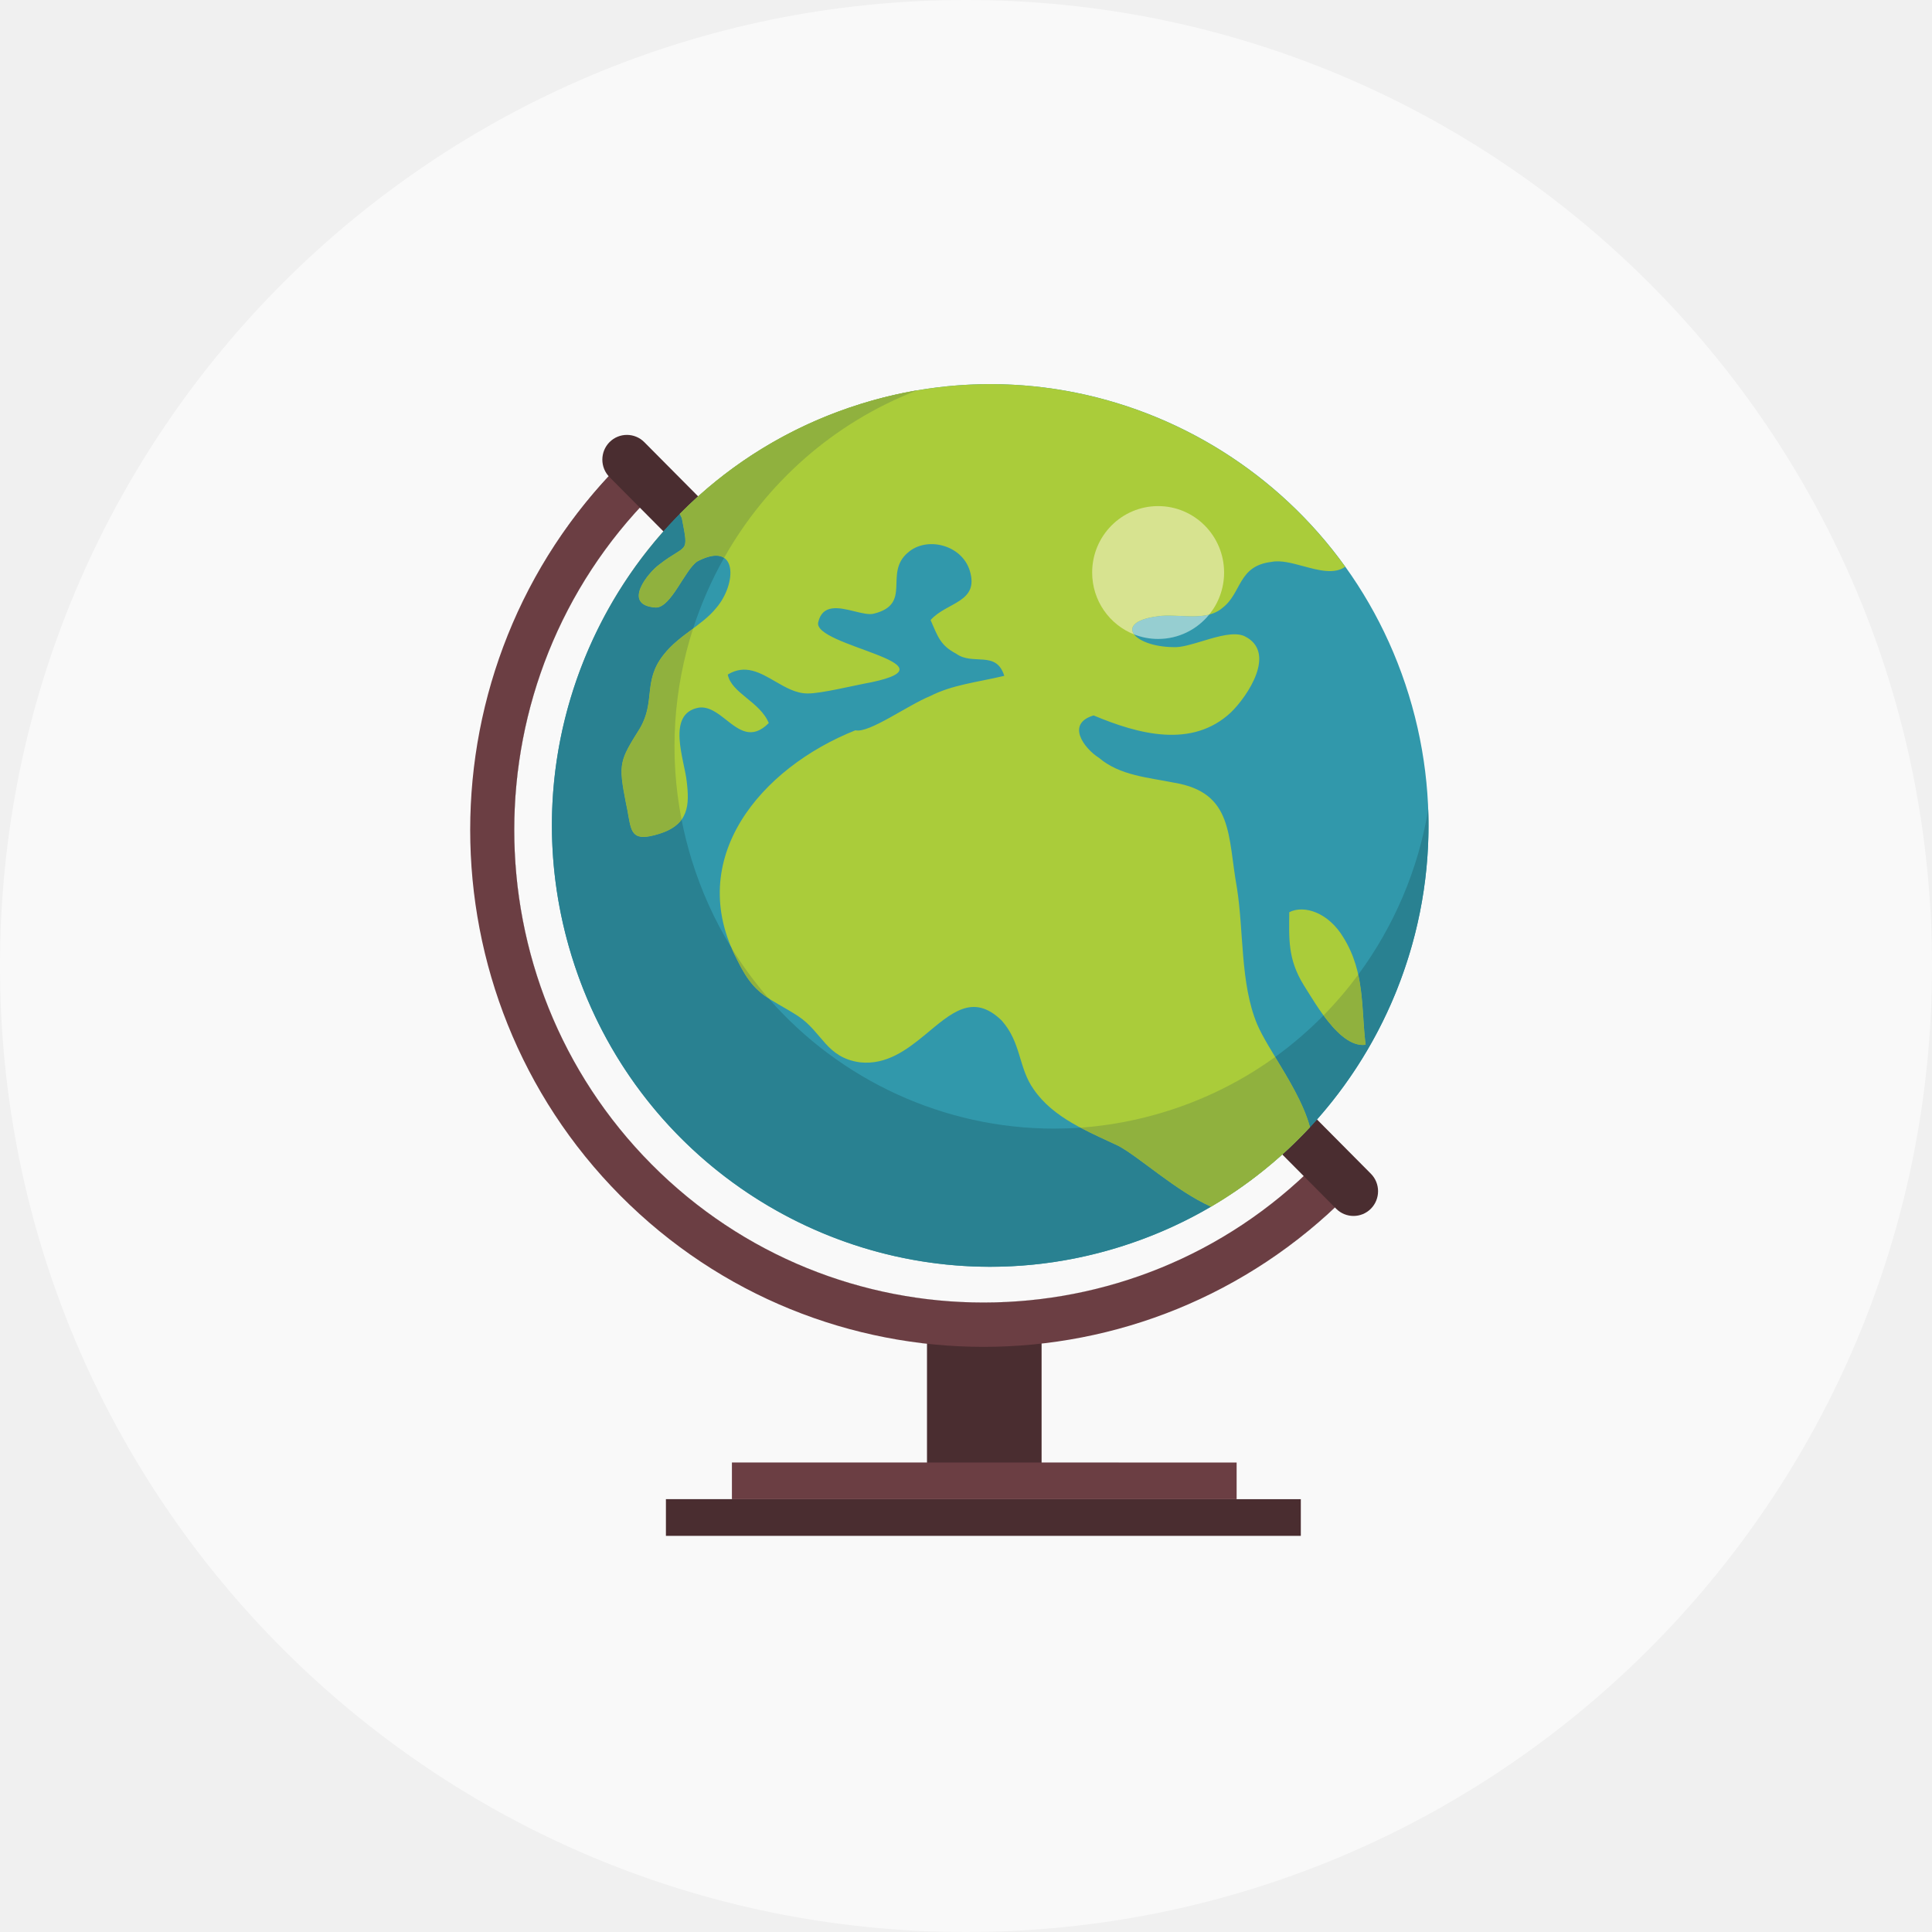
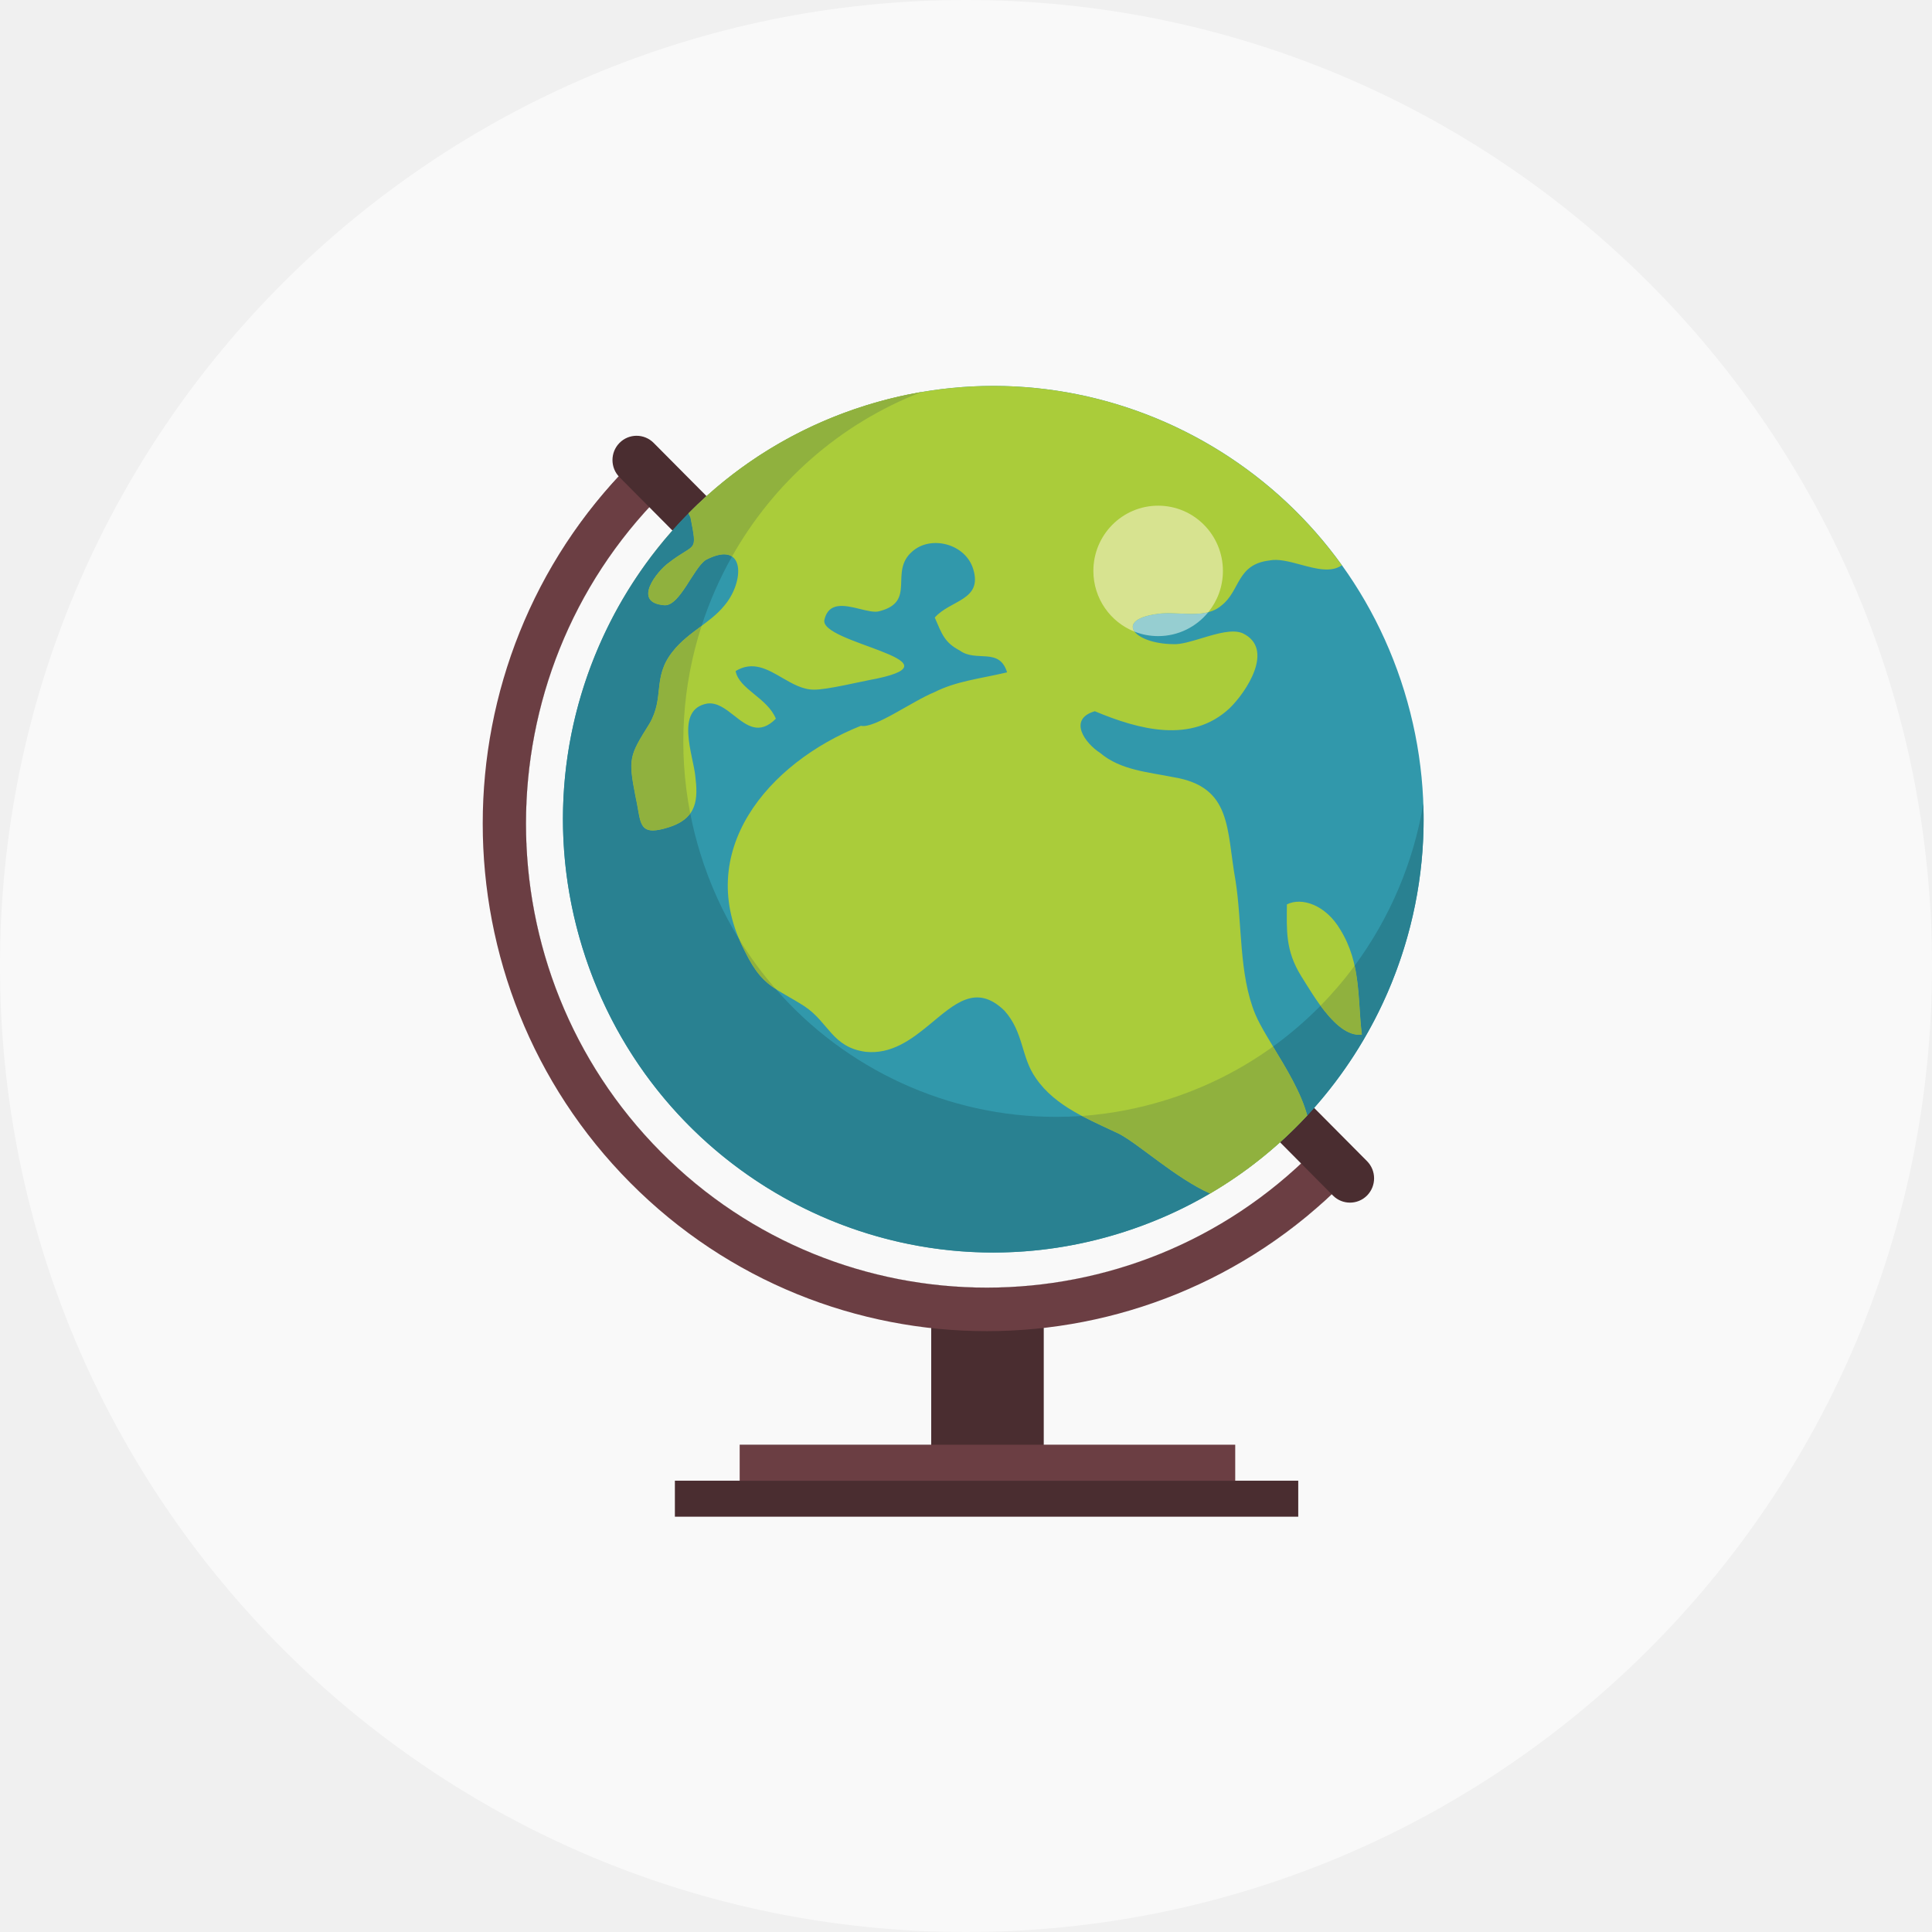
- <svg xmlns="http://www.w3.org/2000/svg" width="90px" height="90px" viewBox="0 0 90 90" version="1.1">
+ <svg xmlns="http://www.w3.org/2000/svg" width="100px" height="100px" viewBox="0 0 100 100" version="1.1">
  <defs />
  <g id="Page-1" stroke="none" stroke-width="1" fill="none" fill-rule="evenodd">
-     <g id="Avaleht_375px" transform="translate(-143, -1039)">
-       <g id="Group-8" transform="translate(143, 1039)">
-         <circle id="Oval-9" fill="#FFFFFF" opacity="0.6" cx="45" cy="45" r="45" />
-         <g id="Group-18" transform="translate(21, 17)">
-           <polygon id="Fill-609" fill="#4A2D30" points="22.183 52.738 27.52 52.738 27.52 44.388 22.183 44.388" />
-           <polygon id="Fill-610" fill="#6B3E43" points="13.096 52.837 36.607 52.837 36.607 51.13 13.096 51.13" />
-           <polygon id="Fill-611" fill="#4A2D30" points="10.021 54.546 39.597 54.546 39.597 52.838 10.021 52.838" />
-           <path d="M7.901,38.7 C17.233,48.095 32.421,48.088 41.757,38.689 L40.307,37.228 C31.769,45.823 17.884,45.829 9.352,37.239 C0.82,28.647 0.822,14.665 9.36,6.069 L7.908,4.607 C-1.428,14.009 -1.432,29.302 7.901,38.7" id="Fill-612" fill="#6B3E43" />
-           <path d="M41.243,39.307 C41.689,39.756 42.414,39.756 42.861,39.307 C43.307,38.855 43.307,38.127 42.861,37.677 L9.013,3.596 C8.566,3.147 7.841,3.147 7.394,3.596 C6.948,4.047 6.948,4.776 7.394,5.226 L41.243,39.307" id="Fill-613" fill="#4A2D30" />
-           <path d="M44.627,15.372 C47.962,26.215 41.935,37.727 31.166,41.086 C20.399,44.444 8.964,38.376 5.629,27.534 C2.294,16.691 8.32,5.179 19.088,1.82 C29.857,-1.538 41.292,4.529 44.627,15.372" id="Fill-614" fill="#3198AB" />
-           <path d="M41.665,9.401 C41.162,9.763 40.436,9.57 39.721,9.377 C39.184,9.231 38.653,9.087 38.23,9.176 C36.665,9.359 36.851,10.626 35.95,11.315 C35.444,11.758 34.693,11.726 33.982,11.692 C33.682,11.678 33.389,11.664 33.126,11.685 C30.765,11.912 31.749,13.134 33.677,13.146 C34.033,13.166 34.541,13.007 35.069,12.848 C35.766,12.637 36.497,12.427 36.963,12.63 C38.508,13.373 37.116,15.438 36.336,16.191 C34.526,17.877 32.037,17.205 29.945,16.328 C28.649,16.711 29.486,17.854 30.201,18.308 C31.164,19.13 32.507,19.22 33.696,19.461 C36.471,19.923 36.184,21.95 36.621,24.362 C36.945,26.403 36.772,28.802 37.557,30.699 C38.068,31.914 39.568,33.796 40.025,35.506 C38.692,36.942 37.146,38.194 35.411,39.213 C33.776,38.479 32.066,36.895 31.103,36.383 C29.679,35.705 28.07,35.086 27.15,33.741 C26.436,32.739 26.584,31.571 25.657,30.535 C24.31,29.229 23.289,30.217 22.091,31.205 C21.235,31.912 20.287,32.617 19.066,32.488 C17.48,32.269 17.322,31.094 16.175,30.331 C14.786,29.438 14.174,29.425 13.353,27.742 C10.852,22.997 14.443,18.771 18.849,17.019 C19.469,17.175 21.287,15.851 22.326,15.428 C23.379,14.896 24.461,14.795 25.783,14.484 C25.411,13.275 24.324,14.022 23.541,13.451 C22.816,13.065 22.701,12.693 22.351,11.884 C23.103,11.038 24.632,11.07 24.175,9.582 C23.803,8.372 22.159,7.967 21.285,8.749 C20.162,9.712 21.51,11.127 19.725,11.582 C19.498,11.652 19.147,11.561 18.773,11.47 C18.081,11.3 17.313,11.131 17.116,11.987 C16.848,13.091 23.684,13.916 19.596,14.782 C18.828,14.919 17.229,15.317 16.617,15.304 C16.088,15.305 15.604,15.028 15.124,14.75 C14.414,14.338 13.717,13.926 12.902,14.423 C13.068,15.289 14.406,15.688 14.812,16.683 C14.025,17.478 13.43,17.006 12.829,16.534 C12.427,16.217 12.021,15.901 11.554,15.964 C10.017,16.24 10.89,18.416 10.99,19.404 C11.12,20.485 11.1,21.409 9.716,21.842 C8.236,22.303 8.434,21.629 8.154,20.391 C7.796,18.564 7.859,18.443 8.81,16.924 C9.54,15.676 8.948,14.738 9.891,13.526 C10.615,12.586 11.695,12.147 12.357,11.33 C13.328,10.212 13.403,8.149 11.485,9.154 C10.894,9.543 10.243,11.377 9.511,11.3 C7.953,11.173 9.209,9.661 9.706,9.301 C11.013,8.282 11.093,8.869 10.761,7.136 L10.665,6.942 C12.939,4.637 15.79,2.847 19.084,1.82 C27.668,-0.857 36.672,2.454 41.665,9.401" id="Fill-615" fill="#AACC3A" />
-           <path d="M42.617,31.671 C41.45,31.831 40.33,29.834 39.737,28.897 C38.975,27.671 39.052,26.705 39.059,25.494 C39.749,25.142 40.893,25.506 41.591,26.688 C42.595,28.311 42.407,30.002 42.617,31.671" id="Fill-616" fill="#AACC3A" />
-           <path d="M25.121,42.012 C16.409,42.012 8.341,36.352 5.629,27.535 C4.405,23.557 4.441,19.491 5.508,15.769 C5.529,15.699 5.549,15.631 5.57,15.561 C4.444,19.339 4.382,23.483 5.629,27.534 C8.341,36.352 16.41,42.011 25.122,42.011 C27.122,42.011 29.156,41.713 31.166,41.086 C32.35,40.716 33.477,40.249 34.54,39.695 C34.399,39.768 34.258,39.84 34.114,39.911 C33.941,39.997 33.767,40.079 33.591,40.16 C33.575,40.166 33.559,40.174 33.544,40.181 C33.48,40.21 33.417,40.239 33.353,40.267 C33.352,40.267 33.351,40.267 33.351,40.268 C33.345,40.27 33.339,40.273 33.334,40.275 C33.328,40.277 33.323,40.279 33.318,40.281 C33.316,40.282 33.315,40.283 33.314,40.284 C32.621,40.588 31.905,40.856 31.166,41.087 C29.155,41.714 27.121,42.012 25.121,42.012 M35.407,39.216 L35.405,39.216 C35.407,39.215 35.409,39.213 35.41,39.212 C35.411,39.212 35.411,39.213 35.411,39.213 C35.441,39.196 35.471,39.178 35.5,39.161 L35.488,39.168 C35.46,39.184 35.433,39.2 35.407,39.216 M36.028,38.836 C36.156,38.755 36.285,38.671 36.412,38.586 C36.285,38.672 36.158,38.755 36.028,38.836 M37.35,37.921 C37.799,37.583 38.231,37.228 38.648,36.858 C38.603,36.898 38.557,36.939 38.512,36.978 C38.442,37.039 38.373,37.099 38.302,37.16 C38.176,37.266 38.05,37.371 37.921,37.476 C37.846,37.536 37.772,37.596 37.697,37.655 C37.583,37.743 37.469,37.833 37.35,37.921 M38.729,36.785 L38.729,36.784 C38.731,36.783 38.732,36.782 38.734,36.781 C38.732,36.782 38.731,36.783 38.729,36.785 M40.351,35.15 C41.755,33.564 42.904,31.773 43.761,29.845 C42.904,31.773 41.755,33.564 40.351,35.15 M43.761,29.844 C43.765,29.834 43.769,29.826 43.773,29.817 C43.769,29.826 43.765,29.834 43.761,29.844 M43.775,29.815 C43.786,29.787 43.799,29.759 43.811,29.732 C43.799,29.76 43.787,29.787 43.775,29.815 M43.811,29.731 C43.815,29.721 43.819,29.714 43.823,29.706 C43.819,29.714 43.815,29.722 43.811,29.731 M43.825,29.7 C43.828,29.692 43.831,29.685 43.835,29.677 C43.831,29.685 43.828,29.692 43.825,29.7 M43.836,29.673 C43.84,29.664 43.844,29.656 43.848,29.647 C43.844,29.656 43.84,29.664 43.836,29.673 M43.848,29.646 C43.856,29.628 43.864,29.609 43.873,29.59 C43.864,29.609 43.856,29.628 43.848,29.646 M43.873,29.589 C43.876,29.58 43.88,29.572 43.884,29.563 C43.88,29.572 43.876,29.58 43.873,29.589 M43.885,29.56 C43.889,29.551 43.892,29.544 43.895,29.536 C43.893,29.544 43.889,29.551 43.885,29.56 M43.897,29.531 C43.901,29.522 43.904,29.515 43.908,29.506 C43.904,29.515 43.901,29.522 43.897,29.531 M43.909,29.504 C43.92,29.476 43.932,29.449 43.943,29.421 C43.932,29.449 43.92,29.477 43.909,29.504 M43.945,29.417 C43.949,29.41 43.952,29.402 43.955,29.394 C43.952,29.402 43.949,29.41 43.945,29.417 M43.957,29.389 C43.961,29.382 43.964,29.373 43.967,29.365 C43.964,29.373 43.961,29.382 43.957,29.389 M43.968,29.361 C43.98,29.334 43.991,29.306 44.003,29.278 C43.991,29.306 43.981,29.333 43.968,29.361 M44.004,29.276 C44.008,29.268 44.011,29.259 44.014,29.251 C44.011,29.26 44.008,29.268 44.004,29.276 M44.016,29.246 C44.019,29.238 44.023,29.23 44.026,29.221 C44.023,29.229 44.019,29.239 44.016,29.246 M44.027,29.219 C44.038,29.191 44.05,29.164 44.061,29.136 C44.05,29.163 44.038,29.191 44.027,29.219 M44.061,29.134 C44.065,29.125 44.069,29.115 44.073,29.107 C44.069,29.115 44.065,29.125 44.061,29.134 M44.073,29.106 C45.122,26.476 45.639,23.62 45.532,20.707 C45.532,20.705 45.532,20.704 45.532,20.703 C45.64,23.617 45.123,26.475 44.073,29.106 M5.841,14.717 C5.908,14.522 5.978,14.328 6.051,14.135 C6.29,13.504 6.559,12.888 6.857,12.285 C7.026,11.947 7.203,11.613 7.389,11.284 C6.772,12.377 6.253,13.526 5.841,14.717 M9.123,8.694 C9.373,8.374 9.633,8.063 9.902,7.76 L9.9,7.758 C9.902,7.757 9.903,7.754 9.904,7.753 L9.906,7.755 C9.636,8.06 9.374,8.373 9.123,8.694 M11.522,6.122 L11.521,6.122 C13.641,4.213 16.192,2.721 19.085,1.819 C19.966,1.543 20.85,1.332 21.735,1.179 C21.73,1.181 21.724,1.183 21.72,1.185 C20.84,1.336 19.96,1.547 19.084,1.82 C16.192,2.722 13.641,4.213 11.522,6.122" id="Fill-617" fill="#CEA831" />
-           <path d="M38.734,36.781 C39.305,36.266 39.845,35.721 40.351,35.15 C39.845,35.721 39.305,36.266 38.734,36.781 M9.906,7.755 L9.904,7.753 C10.411,7.181 10.95,6.637 11.521,6.122 L11.522,6.122 C11.228,6.388 10.942,6.661 10.665,6.942 L10.666,6.943 C10.406,7.207 10.152,7.477 9.906,7.755" id="Fill-618" fill="#3D2729" />
-           <path d="M25.122,42.011 C16.41,42.011 8.341,36.352 5.629,27.534 C4.382,23.483 4.444,19.339 5.57,15.561 C5.62,15.397 5.67,15.235 5.723,15.074 C5.761,14.954 5.801,14.836 5.841,14.717 C6.253,13.526 6.772,12.377 7.389,11.284 C7.63,10.859 7.886,10.443 8.157,10.037 C8.46,9.576 8.783,9.127 9.123,8.694 C9.374,8.373 9.636,8.06 9.906,7.755 C10.152,7.477 10.406,7.207 10.666,6.943 L10.761,7.136 C11.093,8.869 11.013,8.282 9.706,9.301 C9.209,9.661 7.953,11.173 9.511,11.3 C9.526,11.302 9.541,11.302 9.556,11.302 C10.27,11.302 10.907,9.534 11.485,9.154 C11.843,8.966 12.132,8.886 12.358,8.886 C12.509,8.886 12.634,8.923 12.731,8.987 C12.143,10.03 11.659,11.133 11.288,12.278 C10.801,12.639 10.292,13.006 9.891,13.526 C8.948,14.738 9.54,15.676 8.81,16.924 C7.859,18.443 7.796,18.564 8.154,20.391 C8.375,21.363 8.299,21.987 8.974,21.987 C9.158,21.987 9.397,21.941 9.716,21.842 C10.224,21.683 10.549,21.458 10.751,21.182 C10.871,21.802 11.026,22.422 11.216,23.039 C11.67,24.516 12.297,25.89 13.069,27.145 C13.153,27.344 13.247,27.542 13.353,27.742 C13.843,28.747 14.258,29.156 14.809,29.513 C18.138,33.33 22.988,35.575 28.092,35.575 C28.503,35.575 28.917,35.561 29.331,35.532 C29.912,35.841 30.523,36.107 31.103,36.383 C32.066,36.895 33.776,38.478 35.41,39.212 C35.409,39.213 35.407,39.215 35.405,39.216 L35.402,39.216 C35.121,39.381 34.833,39.541 34.54,39.695 C33.477,40.249 32.35,40.716 31.166,41.086 C29.156,41.713 27.122,42.011 25.122,42.011 M36.02,38.842 C36.168,38.747 36.315,38.651 36.461,38.553 C36.444,38.564 36.428,38.575 36.412,38.586 C36.285,38.671 36.156,38.755 36.028,38.836 C36.025,38.838 36.022,38.84 36.02,38.842 M37.294,37.963 C38.283,37.222 39.195,36.399 40.025,35.506 C39.733,34.414 39.016,33.252 38.402,32.238 C39.211,31.653 39.963,31.005 40.653,30.302 C41.184,31.024 41.824,31.68 42.484,31.68 C42.528,31.68 42.572,31.677 42.617,31.671 C42.48,30.583 42.513,29.485 42.273,28.402 C43.941,26.143 45.066,23.504 45.532,20.707 C45.639,23.62 45.122,26.476 44.073,29.106 C44.073,29.106 44.073,29.106 44.073,29.107 C44.069,29.115 44.065,29.125 44.061,29.134 C44.061,29.135 44.061,29.135 44.061,29.136 C44.05,29.164 44.038,29.191 44.027,29.219 C44.027,29.22 44.027,29.22 44.026,29.221 C44.023,29.23 44.019,29.238 44.016,29.246 C44.015,29.248 44.014,29.249 44.014,29.251 C44.011,29.259 44.008,29.268 44.004,29.276 C44.004,29.276 44.003,29.277 44.003,29.278 C43.991,29.306 43.98,29.334 43.968,29.361 C43.968,29.362 43.967,29.364 43.967,29.365 C43.964,29.373 43.961,29.382 43.957,29.389 C43.957,29.39 43.956,29.392 43.955,29.394 C43.952,29.402 43.949,29.41 43.945,29.417 C43.945,29.418 43.944,29.42 43.943,29.421 C43.932,29.449 43.92,29.476 43.909,29.504 C43.909,29.505 43.908,29.506 43.908,29.506 C43.904,29.515 43.901,29.522 43.897,29.531 C43.896,29.533 43.896,29.534 43.895,29.536 C43.892,29.544 43.889,29.551 43.885,29.56 C43.885,29.56 43.884,29.562 43.884,29.563 C43.88,29.572 43.876,29.58 43.873,29.589 L43.873,29.59 C43.864,29.609 43.856,29.628 43.848,29.646 L43.848,29.647 C43.844,29.656 43.84,29.664 43.836,29.673 C43.836,29.674 43.835,29.676 43.835,29.677 C43.831,29.685 43.828,29.692 43.825,29.7 C43.825,29.701 43.823,29.704 43.823,29.706 C43.819,29.714 43.815,29.721 43.811,29.731 C43.811,29.731 43.811,29.731 43.811,29.732 C43.799,29.759 43.786,29.787 43.775,29.815 C43.774,29.815 43.774,29.817 43.773,29.817 C43.769,29.826 43.765,29.834 43.761,29.844 C43.761,29.844 43.761,29.844 43.761,29.845 C42.904,31.773 41.755,33.564 40.351,35.15 C39.845,35.721 39.305,36.266 38.734,36.781 C38.732,36.782 38.731,36.783 38.729,36.784 L38.728,36.784 C38.701,36.809 38.675,36.834 38.648,36.858 C38.231,37.228 37.799,37.583 37.35,37.921 C37.331,37.935 37.312,37.948 37.294,37.963" id="Fill-619" fill="#298191" />
-           <path d="M35.411,39.213 C35.411,39.213 35.411,39.212 35.41,39.212 C33.776,38.478 32.066,36.895 31.103,36.383 C30.523,36.107 29.912,35.841 29.331,35.532 C30.659,35.436 31.997,35.188 33.324,34.774 C35.192,34.192 36.896,33.326 38.402,32.238 C39.016,33.252 39.733,34.414 40.025,35.506 C39.195,36.399 38.283,37.222 37.294,37.963 C37.289,37.965 37.285,37.968 37.28,37.971 C37.099,38.106 36.907,38.241 36.724,38.367 C36.638,38.43 36.55,38.491 36.461,38.553 C36.315,38.651 36.168,38.747 36.02,38.842 C35.895,38.92 35.769,38.996 35.641,39.071 L35.5,39.161 C35.471,39.178 35.441,39.196 35.411,39.213 M14.809,29.513 C14.258,29.156 13.843,28.747 13.353,27.742 C13.247,27.542 13.153,27.344 13.069,27.145 C13.587,27.989 14.17,28.779 14.809,29.513 M8.974,21.987 C8.299,21.987 8.375,21.363 8.154,20.391 C7.796,18.564 7.859,18.443 8.81,16.924 C9.54,15.676 8.948,14.738 9.891,13.526 C10.292,13.006 10.801,12.639 11.288,12.278 C10.381,15.083 10.156,18.136 10.751,21.182 C10.549,21.458 10.224,21.683 9.716,21.842 C9.397,21.941 9.158,21.987 8.974,21.987 M9.556,11.302 C9.541,11.302 9.526,11.302 9.511,11.3 C7.953,11.173 9.209,9.661 9.706,9.301 C11.013,8.282 11.093,8.869 10.761,7.136 L10.666,6.943 L10.665,6.942 C10.942,6.661 11.228,6.388 11.522,6.122 C13.641,4.213 16.192,2.722 19.084,1.82 C19.96,1.547 20.84,1.336 21.72,1.185 C17.793,2.709 14.685,5.522 12.731,8.987 C12.634,8.923 12.509,8.886 12.358,8.886 C12.132,8.886 11.843,8.966 11.485,9.154 C10.907,9.534 10.27,11.302 9.556,11.302" id="Fill-620" fill="#90B13E" />
-           <path d="M42.484,31.68 C41.824,31.68 41.184,31.024 40.653,30.302 C41.239,29.706 41.779,29.071 42.273,28.402 C42.513,29.485 42.48,30.583 42.617,31.671 C42.572,31.677 42.528,31.68 42.484,31.68" id="Fill-621" fill="#90B13E" />
-           <path d="M32.95,12.765 C32.556,12.765 32.178,12.691 31.832,12.554 C31.565,12.203 31.877,11.805 33.126,11.685 C33.224,11.677 33.326,11.674 33.431,11.674 C33.608,11.674 33.793,11.683 33.982,11.692 C34.169,11.701 34.36,11.709 34.549,11.709 C34.819,11.709 35.086,11.691 35.33,11.628 C34.766,12.322 33.91,12.765 32.95,12.765" id="Fill-622" fill="#96CED1" />
-           <path d="M31.832,12.554 C30.687,12.104 29.877,10.983 29.877,9.671 C29.877,7.961 31.251,6.576 32.95,6.576 C34.648,6.576 36.023,7.961 36.023,9.671 C36.023,10.413 35.763,11.096 35.33,11.628 C35.086,11.691 34.819,11.709 34.549,11.709 C34.36,11.709 34.169,11.701 33.982,11.692 C33.793,11.683 33.608,11.674 33.431,11.674 C33.326,11.674 33.224,11.677 33.126,11.685 C31.877,11.805 31.565,12.203 31.832,12.554" id="Fill-623" fill="#D7E390" />
-           <polygon id="Fill-626" fill="#563338" points="13.096 51.133 22.178 51.133 22.178 51.13 13.096 51.13" />
-           <polygon id="Fill-627" fill="#3C2629" points="10.021 52.841 13.093 52.841 13.093 52.838 10.021 52.838" />
-           <path d="M22.178,45.597 C21.619,45.534 21.061,45.453 20.508,45.352 C21.062,45.452 21.618,45.533 22.178,45.594 L22.178,45.597 M2.16,13.927 C3.221,10.757 4.952,7.768 7.354,5.185 C7.356,5.187 7.359,5.19 7.362,5.193 C4.957,7.773 3.223,10.761 2.16,13.927" id="Fill-628" fill="#563338" />
-           <path d="M7.356,3.636 C7.365,3.626 7.374,3.617 7.383,3.609 C7.381,3.611 7.379,3.613 7.376,3.616 L7.356,3.636" id="Fill-629" fill="#C9A432" />
-           <path d="M7.376,3.616 C7.379,3.613 7.381,3.611 7.383,3.609 C7.386,3.606 7.388,3.603 7.391,3.601 L7.376,3.616" id="Fill-630" fill="#3C2629" />
-           <path d="M24.816,43.682 C19.214,43.682 13.612,41.534 9.346,37.238 C1.008,28.843 0.817,15.286 8.799,6.65 L8.801,6.652 C0.827,15.286 1.011,28.839 9.352,37.239 C13.617,41.532 19.216,43.679 24.819,43.678 C28.147,43.678 31.478,42.919 34.528,41.404 C31.477,42.922 28.146,43.682 24.816,43.682" id="Fill-632" fill="#563338" />
-           <path d="M33.314,40.284 C33.315,40.283 33.316,40.282 33.318,40.281 C33.316,40.282 33.315,40.283 33.314,40.284 M33.334,40.275 C33.339,40.273 33.345,40.27 33.351,40.268 C33.345,40.27 33.339,40.273 33.334,40.275 M33.353,40.267 C33.417,40.239 33.48,40.21 33.544,40.181 C33.559,40.174 33.575,40.166 33.591,40.16 C33.512,40.195 33.432,40.231 33.353,40.267 M34.114,39.911 C34.258,39.84 34.399,39.768 34.54,39.695 C34.834,39.541 35.121,39.382 35.405,39.216 L35.407,39.216 C34.987,39.462 34.556,39.694 34.114,39.911" id="Fill-633" fill="#A88934" />
-           <path d="M34.54,39.695 C34.833,39.541 35.121,39.381 35.402,39.216 L35.405,39.216 C35.121,39.382 34.834,39.541 34.54,39.695" id="Fill-634" fill="#246A78" />
-           <path d="M35.488,39.168 L35.5,39.161 C35.66,39.065 35.819,38.968 35.976,38.87 C35.993,38.858 36.009,38.847 36.028,38.836 C36.158,38.755 36.285,38.672 36.412,38.586 C36.732,38.373 37.044,38.151 37.35,37.921 C37.469,37.833 37.583,37.743 37.697,37.655 C36.999,38.204 36.262,38.709 35.488,39.168" id="Fill-635" fill="#A88934" />
-           <path d="M35.976,38.87 C35.99,38.86 36.005,38.85 36.02,38.842 C36.022,38.84 36.025,38.838 36.028,38.836 C36.009,38.847 35.993,38.858 35.976,38.87 M36.412,38.586 C36.428,38.575 36.444,38.564 36.461,38.553 C36.744,38.362 37.021,38.165 37.294,37.963 C37.312,37.948 37.331,37.935 37.35,37.921 C37.044,38.151 36.732,38.373 36.412,38.586" id="Fill-636" fill="#246A78" />
-           <path d="M35.5,39.161 L35.641,39.071 C35.769,38.996 35.895,38.92 36.02,38.842 C36.005,38.85 35.99,38.86 35.976,38.87 C35.819,38.968 35.66,39.065 35.5,39.161 M36.461,38.553 C36.55,38.491 36.638,38.43 36.724,38.367 C36.907,38.241 37.099,38.106 37.28,37.971 C37.285,37.968 37.289,37.965 37.294,37.963 C37.021,38.165 36.744,38.362 36.461,38.553" id="Fill-637" fill="#76933D" />
-           <path d="M37.921,37.476 C38.05,37.371 38.176,37.266 38.302,37.16 C38.176,37.266 38.05,37.372 37.921,37.476 M38.512,36.978 C38.557,36.939 38.603,36.898 38.648,36.858 C38.675,36.834 38.702,36.809 38.729,36.784 L38.729,36.785 C38.657,36.85 38.584,36.915 38.512,36.978" id="Fill-638" fill="#A88934" />
-           <path d="M38.648,36.858 C38.675,36.834 38.701,36.809 38.728,36.784 L38.729,36.784 C38.702,36.809 38.675,36.834 38.648,36.858" id="Fill-639" fill="#246A78" />
-           <path d="M5.508,15.769 C5.667,15.217 5.848,14.671 6.051,14.135 C5.978,14.328 5.908,14.522 5.841,14.717 C5.745,14.996 5.654,15.277 5.57,15.561 C5.549,15.631 5.529,15.699 5.508,15.769" id="Fill-640" fill="#A88934" />
-           <path d="M5.57,15.561 C5.654,15.277 5.745,14.996 5.841,14.717 C5.801,14.836 5.761,14.954 5.723,15.074 C5.67,15.235 5.62,15.397 5.57,15.561" id="Fill-641" fill="#246A78" />
-           <path d="M6.857,12.285 C7.666,10.653 8.687,9.128 9.9,7.758 L9.902,7.76 C9.633,8.063 9.373,8.374 9.123,8.694 C8.48,9.513 7.901,10.38 7.389,11.284 C7.203,11.613 7.026,11.947 6.857,12.285" id="Fill-642" fill="#A88934" />
-           <path d="M7.389,11.284 C7.901,10.38 8.48,9.513 9.123,8.694 C8.783,9.127 8.46,9.576 8.157,10.037 C7.886,10.443 7.63,10.859 7.389,11.284" id="Fill-643" fill="#246A78" />
-           <path d="M27.52,51.13 L27.516,51.13 L27.516,45.594 C27.517,45.594 27.519,45.594 27.52,45.593 L27.52,51.13" id="Fill-645" fill="#3C2629" />
-           <polyline id="Fill-646" fill="#563338" points="31.119 51.133 27.516 51.133 27.516 51.13 31.122 51.13 31.119 51.133" />
-           <path d="M36.612,42.631 C38.23,41.707 39.763,40.579 41.172,39.245 L41.179,39.252 C39.767,40.583 38.232,41.709 36.612,42.631" id="Fill-647" fill="#563338" />
+     <g id="Avaleht_700px" transform="translate(-430, -625)">
+       <g id="Group-5" transform="translate(380, 625)">
+         <g id="Group-15" transform="translate(50, 0)">
+           <circle id="Oval-9-Copy-4" fill="#FFFFFF" opacity="0.6" cx="50" cy="50" r="50" />
+           <g id="Group-18-Copy" transform="translate(24, 19)">
+             <polygon id="Fill-609" fill="#4A2D30" points="24.199 57.533 30.022 57.533 30.022 48.423 24.199 48.423" />
+             <polygon id="Fill-610" fill="#6B3E43" points="14.286 57.64 39.935 57.64 39.935 55.778 14.286 55.778" />
+             <polygon id="Fill-611" fill="#4A2D30" points="10.932 59.504 43.197 59.504 43.197 57.641 10.932 57.641" />
+             <path d="M8.62,42.218 C18.799,52.467 35.369,52.46 45.553,42.206 L43.971,40.613 C34.657,49.988 19.51,49.995 10.203,40.624 C0.895,31.252 0.897,15.998 10.211,6.621 L8.627,5.026 C-1.558,15.282 -1.562,31.966 8.62,42.218" id="Fill-612" fill="#6B3E43" />
+             <path d="M44.992,42.88 C45.479,43.371 46.27,43.371 46.758,42.88 C47.244,42.387 47.244,41.593 46.758,41.102 L9.832,3.923 C9.344,3.433 8.554,3.433 8.067,3.923 C7.58,4.415 7.58,5.211 8.067,5.701 L44.992,42.88" id="Fill-613" fill="#4A2D30" />
+             <path d="M48.684,16.769 C52.322,28.598 45.747,41.157 33.999,44.821 C22.254,48.484 9.779,41.864 6.141,30.037 C2.503,18.208 9.077,5.649 20.823,1.985 C32.571,-1.678 45.045,4.941 48.684,16.769" id="Fill-614" fill="#3198AB" />
+             <path d="M45.453,10.256 C44.904,10.651 44.112,10.44 43.332,10.229 C42.747,10.071 42.167,9.913 41.705,10.011 C39.998,10.209 40.201,11.592 39.218,12.343 C38.666,12.827 37.846,12.792 37.071,12.755 C36.744,12.74 36.425,12.724 36.137,12.747 C33.562,12.995 34.635,14.328 36.738,14.341 C37.127,14.363 37.681,14.189 38.257,14.016 C39.017,13.786 39.815,13.557 40.323,13.778 C42.008,14.588 40.49,16.841 39.639,17.663 C37.665,19.502 34.95,18.769 32.667,17.813 C31.254,18.231 32.167,19.477 32.946,19.973 C33.997,20.869 35.462,20.967 36.759,21.231 C39.787,21.734 39.473,23.945 39.95,26.577 C40.303,28.803 40.115,31.42 40.971,33.489 C41.529,34.816 43.165,36.868 43.663,38.734 C42.209,40.3 40.523,41.666 38.631,42.778 C36.846,41.977 34.981,40.249 33.93,39.691 C32.377,38.951 30.621,38.276 29.618,36.808 C28.839,35.716 29.001,34.441 27.989,33.311 C26.52,31.886 25.407,32.964 24.099,34.042 C23.165,34.813 22.131,35.582 20.799,35.441 C19.069,35.202 18.897,33.921 17.645,33.088 C16.13,32.114 15.462,32.1 14.567,30.264 C11.839,25.087 15.756,20.478 20.563,18.566 C21.238,18.737 23.222,17.292 24.356,16.831 C25.504,16.251 26.685,16.14 28.127,15.801 C27.721,14.482 26.536,15.297 25.682,14.674 C24.89,14.253 24.765,13.847 24.383,12.964 C25.203,12.041 26.871,12.077 26.373,10.453 C25.967,9.133 24.173,8.692 23.22,9.544 C21.995,10.595 23.465,12.139 21.519,12.635 C21.271,12.712 20.887,12.612 20.479,12.513 C19.725,12.327 18.887,12.143 18.672,13.077 C18.379,14.281 25.837,15.181 21.377,16.126 C20.54,16.276 18.795,16.709 18.128,16.696 C17.55,16.697 17.022,16.394 16.499,16.091 C15.725,15.641 14.964,15.192 14.075,15.734 C14.256,16.679 15.715,17.114 16.159,18.2 C15.3,19.067 14.651,18.552 13.995,18.037 C13.556,17.692 13.114,17.346 12.604,17.416 C10.928,17.717 11.88,20.091 11.989,21.168 C12.131,22.347 12.11,23.356 10.599,23.827 C8.985,24.331 9.201,23.596 8.896,22.244 C8.505,20.252 8.574,20.12 9.611,18.462 C10.408,17.101 9.761,16.078 10.79,14.756 C11.581,13.731 12.759,13.252 13.48,12.36 C14.539,11.14 14.622,8.889 12.529,9.986 C11.885,10.411 11.174,12.412 10.375,12.327 C8.676,12.188 10.046,10.539 10.588,10.146 C12.014,9.035 12.101,9.675 11.739,7.785 L11.635,7.573 C14.116,5.059 17.226,3.106 20.819,1.985 C30.183,-0.935 40.005,2.677 45.453,10.256" id="Fill-615" fill="#AACC3A" />
+             <path d="M46.491,34.551 C45.218,34.724 43.996,32.546 43.35,31.524 C42.519,30.186 42.602,29.133 42.61,27.812 C43.362,27.427 44.611,27.824 45.372,29.114 C46.467,30.885 46.262,32.729 46.491,34.551" id="Fill-616" fill="#AACC3A" />
+             <path d="M27.404,45.832 C17.9,45.832 9.1,39.657 6.141,30.038 C4.806,25.699 4.845,21.263 6.009,17.202 C6.031,17.126 6.053,17.052 6.076,16.976 C4.848,21.097 4.781,25.618 6.141,30.037 C9.1,39.657 17.902,45.831 27.406,45.831 C29.587,45.831 31.807,45.505 33.999,44.821 C35.291,44.418 36.52,43.908 37.68,43.303 C37.527,43.383 37.372,43.462 37.215,43.539 C37.027,43.633 36.837,43.722 36.644,43.811 C36.627,43.818 36.61,43.826 36.593,43.834 C36.524,43.865 36.455,43.897 36.385,43.927 C36.384,43.927 36.383,43.927 36.383,43.928 C36.377,43.931 36.37,43.934 36.364,43.937 C36.358,43.939 36.353,43.941 36.347,43.943 C36.345,43.944 36.343,43.945 36.342,43.946 C35.586,44.278 34.805,44.571 33.999,44.822 C31.806,45.506 29.586,45.832 27.404,45.832 M38.625,42.781 L38.623,42.781 C38.625,42.78 38.629,42.778 38.63,42.777 C38.631,42.777 38.631,42.778 38.631,42.778 C38.663,42.759 38.695,42.74 38.727,42.721 L38.714,42.728 C38.684,42.746 38.655,42.763 38.625,42.781 M39.303,42.366 C39.443,42.278 39.584,42.186 39.722,42.094 C39.584,42.187 39.445,42.278 39.303,42.366 M40.746,41.368 C41.235,41 41.706,40.613 42.161,40.208 C42.112,40.253 42.062,40.297 42.013,40.34 C41.936,40.406 41.861,40.472 41.784,40.538 C41.647,40.654 41.509,40.768 41.369,40.883 C41.287,40.948 41.206,41.014 41.124,41.078 C41,41.174 40.875,41.273 40.746,41.368 M42.25,40.129 L42.25,40.128 C42.252,40.127 42.253,40.126 42.255,40.124 C42.253,40.126 42.252,40.127 42.25,40.129 M44.019,38.345 C45.55,36.616 46.804,34.661 47.74,32.558 C46.804,34.661 45.55,36.616 44.019,38.345 M47.74,32.557 C47.744,32.546 47.748,32.538 47.752,32.527 C47.748,32.538 47.744,32.546 47.74,32.557 M47.754,32.525 C47.767,32.495 47.78,32.464 47.794,32.435 C47.78,32.465 47.768,32.495 47.754,32.525 M47.794,32.434 C47.798,32.423 47.802,32.416 47.807,32.406 C47.802,32.415 47.798,32.424 47.794,32.434 M47.809,32.4 C47.813,32.392 47.816,32.383 47.82,32.375 C47.816,32.383 47.813,32.392 47.809,32.4 M47.821,32.371 C47.825,32.361 47.83,32.352 47.834,32.342 C47.83,32.352 47.825,32.361 47.821,32.371 M47.834,32.341 C47.843,32.321 47.852,32.301 47.861,32.28 C47.852,32.301 47.843,32.321 47.834,32.341 M47.861,32.279 C47.865,32.269 47.869,32.26 47.873,32.251 C47.869,32.26 47.865,32.269 47.861,32.279 M47.874,32.247 C47.879,32.238 47.882,32.229 47.886,32.221 C47.883,32.229 47.879,32.238 47.874,32.247 M47.888,32.216 C47.892,32.206 47.895,32.198 47.9,32.188 C47.895,32.198 47.892,32.206 47.888,32.216 M47.901,32.186 C47.913,32.156 47.926,32.126 47.938,32.096 C47.926,32.126 47.913,32.157 47.901,32.186 M47.94,32.092 C47.945,32.083 47.948,32.075 47.951,32.066 C47.948,32.075 47.945,32.083 47.94,32.092 M47.953,32.061 C47.957,32.053 47.96,32.043 47.964,32.035 C47.96,32.043 47.957,32.053 47.953,32.061 M47.965,32.031 C47.978,32.001 47.991,31.971 48.003,31.94 C47.991,31.971 47.979,32 47.965,32.031 M48.004,31.938 C48.008,31.928 48.011,31.919 48.016,31.911 C48.011,31.92 48.008,31.928 48.004,31.938 M48.018,31.905 C48.021,31.896 48.025,31.887 48.028,31.878 C48.025,31.886 48.021,31.897 48.018,31.905 M48.029,31.876 C48.042,31.845 48.054,31.815 48.067,31.784 C48.054,31.814 48.042,31.845 48.029,31.876 M48.067,31.782 C48.071,31.773 48.075,31.762 48.079,31.753 C48.075,31.762 48.071,31.773 48.067,31.782 M48.079,31.752 C49.224,28.883 49.788,25.767 49.672,22.589 C49.672,22.587 49.672,22.586 49.672,22.585 C49.789,25.764 49.225,28.882 48.079,31.752 M6.372,16.055 C6.445,15.842 6.522,15.631 6.601,15.42 C6.862,14.732 7.155,14.06 7.48,13.402 C7.664,13.033 7.858,12.668 8.06,12.309 C7.387,13.502 6.822,14.756 6.372,16.055 M9.953,9.484 C10.226,9.136 10.509,8.796 10.802,8.465 L10.8,8.463 C10.802,8.462 10.804,8.459 10.805,8.458 L10.807,8.46 C10.512,8.793 10.227,9.134 9.953,9.484 M12.569,6.679 L12.568,6.679 C14.881,4.596 17.664,2.968 20.82,1.984 C21.781,1.683 22.746,1.453 23.711,1.286 C23.706,1.288 23.699,1.291 23.694,1.293 C22.734,1.458 21.775,1.687 20.819,1.985 C17.664,2.969 14.881,4.596 12.569,6.679" id="Fill-617" fill="#CEA831" />
+             <path d="M42.255,40.124 C42.878,39.563 43.467,38.968 44.019,38.345 C43.467,38.968 42.878,39.563 42.255,40.124 M10.807,8.46 L10.805,8.458 C11.358,7.834 11.945,7.24 12.568,6.679 L12.569,6.679 C12.249,6.968 11.937,7.266 11.635,7.573 L11.636,7.574 C11.352,7.862 11.075,8.157 10.807,8.46" id="Fill-618" fill="#3D2729" />
+             <path d="M27.406,45.831 C17.902,45.831 9.1,39.657 6.141,30.037 C4.781,25.618 4.848,21.097 6.076,16.976 C6.131,16.797 6.186,16.62 6.243,16.444 C6.285,16.314 6.328,16.184 6.372,16.055 C6.822,14.756 7.387,13.502 8.06,12.309 C8.324,11.846 8.603,11.393 8.899,10.949 C9.229,10.446 9.582,9.957 9.953,9.484 C10.227,9.134 10.512,8.793 10.807,8.46 C11.075,8.157 11.352,7.862 11.636,7.574 L11.739,7.785 C12.101,9.675 12.014,9.035 10.588,10.146 C10.046,10.539 8.676,12.188 10.375,12.327 C10.392,12.329 10.409,12.329 10.424,12.329 C11.203,12.329 11.898,10.401 12.529,9.986 C12.92,9.781 13.234,9.694 13.481,9.694 C13.646,9.694 13.782,9.734 13.889,9.804 C13.247,10.942 12.719,12.145 12.314,13.394 C11.783,13.788 11.227,14.188 10.79,14.756 C9.761,16.078 10.408,17.101 9.611,18.462 C8.574,20.12 8.505,20.252 8.896,22.244 C9.136,23.305 9.054,23.986 9.79,23.986 C9.99,23.986 10.252,23.936 10.599,23.827 C11.154,23.654 11.508,23.408 11.728,23.107 C11.86,23.784 12.028,24.46 12.236,25.134 C12.73,26.744 13.415,28.243 14.257,29.613 C14.349,29.829 14.451,30.046 14.567,30.264 C15.102,31.36 15.554,31.806 16.155,32.196 C19.787,36.36 25.077,38.809 30.645,38.809 C31.094,38.809 31.546,38.794 31.997,38.762 C32.632,39.099 33.298,39.389 33.93,39.691 C34.981,40.249 36.846,41.976 38.63,42.777 C38.629,42.778 38.625,42.78 38.623,42.781 L38.62,42.781 C38.314,42.961 37.999,43.136 37.68,43.303 C36.52,43.908 35.291,44.418 33.999,44.821 C31.807,45.505 29.587,45.831 27.406,45.831 M39.294,42.373 C39.456,42.269 39.616,42.164 39.775,42.058 C39.758,42.069 39.74,42.082 39.722,42.094 C39.584,42.186 39.443,42.278 39.303,42.366 C39.3,42.368 39.297,42.371 39.294,42.373 M40.684,41.414 C41.763,40.606 42.758,39.708 43.663,38.734 C43.345,37.542 42.563,36.275 41.893,35.168 C42.776,34.531 43.596,33.823 44.349,33.057 C44.928,33.844 45.626,34.56 46.346,34.56 C46.394,34.56 46.442,34.557 46.491,34.551 C46.342,33.363 46.377,32.165 46.116,30.984 C47.935,28.52 49.163,25.641 49.672,22.589 C49.788,25.767 49.224,28.883 48.079,31.752 C48.079,31.752 48.079,31.752 48.079,31.753 C48.075,31.762 48.071,31.773 48.067,31.782 C48.067,31.783 48.067,31.783 48.067,31.784 C48.054,31.815 48.042,31.845 48.029,31.876 C48.029,31.877 48.029,31.877 48.028,31.878 C48.025,31.887 48.021,31.896 48.018,31.905 C48.017,31.907 48.016,31.908 48.016,31.911 C48.011,31.919 48.008,31.928 48.004,31.938 C48.004,31.938 48.003,31.939 48.003,31.94 C47.991,31.971 47.978,32.001 47.965,32.031 C47.965,32.032 47.964,32.034 47.964,32.035 C47.96,32.043 47.957,32.053 47.953,32.061 C47.953,32.062 47.952,32.064 47.951,32.066 C47.948,32.075 47.945,32.083 47.94,32.092 C47.94,32.093 47.939,32.095 47.938,32.096 C47.926,32.126 47.913,32.156 47.901,32.186 C47.901,32.187 47.9,32.188 47.9,32.188 C47.895,32.198 47.892,32.206 47.888,32.216 C47.887,32.218 47.887,32.219 47.886,32.221 C47.882,32.229 47.879,32.238 47.874,32.247 C47.874,32.247 47.873,32.249 47.873,32.251 C47.869,32.26 47.865,32.269 47.861,32.279 L47.861,32.28 C47.852,32.301 47.843,32.321 47.834,32.341 L47.834,32.342 C47.83,32.352 47.825,32.361 47.821,32.371 C47.821,32.372 47.82,32.374 47.82,32.375 C47.816,32.383 47.813,32.392 47.809,32.4 C47.809,32.401 47.807,32.404 47.807,32.406 C47.802,32.416 47.798,32.423 47.794,32.434 C47.794,32.434 47.794,32.434 47.794,32.435 C47.78,32.464 47.767,32.495 47.754,32.525 C47.753,32.525 47.753,32.527 47.752,32.527 C47.748,32.538 47.744,32.546 47.74,32.557 C47.74,32.557 47.74,32.557 47.74,32.558 C46.804,34.661 45.55,36.616 44.019,38.345 C43.467,38.968 42.878,39.563 42.255,40.124 C42.253,40.126 42.252,40.127 42.25,40.128 L42.249,40.128 C42.22,40.156 42.19,40.182 42.161,40.208 C41.706,40.613 41.235,41 40.746,41.368 C40.725,41.383 40.704,41.398 40.684,41.414" id="Fill-619" fill="#298191" />
+             <path d="M38.631,42.778 C38.631,42.778 38.631,42.777 38.63,42.777 C36.846,41.976 34.981,40.249 33.93,39.691 C33.298,39.389 32.632,39.099 31.997,38.762 C33.446,38.658 34.906,38.387 36.354,37.936 C38.391,37.3 40.25,36.356 41.893,35.168 C42.563,36.275 43.345,37.542 43.663,38.734 C42.758,39.708 41.763,40.606 40.684,41.414 C40.679,41.417 40.674,41.42 40.669,41.423 C40.472,41.571 40.263,41.718 40.063,41.855 C39.969,41.923 39.873,41.991 39.775,42.058 C39.616,42.164 39.456,42.269 39.294,42.373 C39.159,42.458 39.021,42.541 38.882,42.623 L38.727,42.721 C38.695,42.74 38.663,42.759 38.631,42.778 M16.155,32.196 C15.554,31.806 15.102,31.36 14.567,30.264 C14.451,30.046 14.349,29.829 14.257,29.613 C14.822,30.534 15.458,31.396 16.155,32.196 M9.79,23.986 C9.054,23.986 9.136,23.305 8.896,22.244 C8.505,20.252 8.574,20.12 9.611,18.462 C10.408,17.101 9.761,16.078 10.79,14.756 C11.227,14.188 11.783,13.788 12.314,13.394 C11.324,16.454 11.08,19.785 11.728,23.107 C11.508,23.408 11.154,23.654 10.599,23.827 C10.252,23.936 9.99,23.986 9.79,23.986 M10.424,12.329 C10.409,12.329 10.392,12.329 10.375,12.327 C8.676,12.188 10.046,10.539 10.588,10.146 C12.014,9.035 12.101,9.675 11.739,7.785 L11.636,7.574 L11.635,7.573 C11.937,7.266 12.249,6.968 12.569,6.679 C14.881,4.596 17.664,2.969 20.819,1.985 C21.775,1.687 22.734,1.458 23.694,1.293 C19.411,2.955 16.021,6.024 13.889,9.804 C13.782,9.734 13.646,9.694 13.481,9.694 C13.234,9.694 12.92,9.781 12.529,9.986 C11.898,10.401 11.203,12.329 10.424,12.329" id="Fill-620" fill="#90B13E" />
+             <path d="M46.346,34.56 C45.626,34.56 44.928,33.844 44.349,33.057 C44.988,32.406 45.578,31.714 46.116,30.984 C46.377,32.165 46.342,33.363 46.491,34.551 C46.442,34.557 46.394,34.56 46.346,34.56" id="Fill-621" fill="#90B13E" />
+             <path d="M35.946,13.925 C35.515,13.925 35.103,13.844 34.726,13.695 C34.434,13.313 34.775,12.878 36.137,12.747 C36.244,12.739 36.356,12.736 36.471,12.736 C36.663,12.736 36.865,12.745 37.071,12.755 C37.276,12.764 37.484,12.774 37.69,12.774 C37.984,12.774 38.275,12.754 38.542,12.685 C37.927,13.442 36.992,13.925 35.946,13.925" id="Fill-622" fill="#96CED1" />
+             <path d="M34.726,13.695 C33.477,13.204 32.593,11.981 32.593,10.551 C32.593,8.685 34.092,7.174 35.946,7.174 C37.797,7.174 39.298,8.685 39.298,10.551 C39.298,11.36 39.014,12.104 38.542,12.685 C38.275,12.754 37.984,12.774 37.69,12.774 C37.484,12.774 37.276,12.764 37.071,12.755 C36.865,12.745 36.663,12.736 36.471,12.736 C36.356,12.736 36.244,12.739 36.137,12.747 C34.775,12.878 34.434,13.313 34.726,13.695" id="Fill-623" fill="#D7E390" />
+             <polygon id="Fill-626" fill="#563338" points="14.286 55.781 24.194 55.781 24.194 55.778 14.286 55.778" />
+             <polygon id="Fill-627" fill="#3C2629" points="10.932 57.644 14.283 57.644 14.283 57.641 10.932 57.641" />
+             <path d="M24.194,49.742 C23.584,49.674 22.976,49.585 22.373,49.475 C22.977,49.584 23.583,49.673 24.194,49.739 L24.194,49.742 M2.356,15.193 C3.514,11.735 5.402,8.474 8.023,5.657 C8.025,5.659 8.028,5.662 8.031,5.665 C5.407,8.48 3.516,11.739 2.356,15.193" id="Fill-628" fill="#563338" />
+             <path d="M8.025,3.966 C8.034,3.956 8.045,3.946 8.054,3.937 C8.052,3.939 8.05,3.941 8.047,3.944 L8.025,3.966" id="Fill-629" fill="#C9A432" />
+             <path d="M8.047,3.944 C8.05,3.941 8.052,3.939 8.054,3.937 C8.057,3.934 8.059,3.931 8.063,3.928 L8.047,3.944" id="Fill-630" fill="#3C2629" />
+             <path d="M27.072,47.653 C20.96,47.653 14.85,45.309 10.195,40.623 C1.1,31.465 0.891,16.676 9.599,7.255 L9.601,7.257 C0.902,16.676 1.103,31.461 10.203,40.624 C14.855,45.307 20.963,47.649 27.075,47.648 C30.706,47.648 34.34,46.821 37.667,45.168 C34.339,46.824 30.705,47.653 27.072,47.653" id="Fill-632" fill="#563338" />
+             <path d="M36.342,43.946 C36.343,43.945 36.345,43.944 36.347,43.943 C36.345,43.944 36.343,43.945 36.342,43.946 M36.364,43.937 C36.37,43.934 36.377,43.931 36.383,43.928 C36.377,43.931 36.37,43.934 36.364,43.937 M36.385,43.927 C36.455,43.897 36.524,43.865 36.593,43.834 C36.61,43.826 36.627,43.818 36.644,43.811 C36.559,43.849 36.472,43.888 36.385,43.927 M37.215,43.539 C37.372,43.462 37.527,43.383 37.68,43.303 C38,43.136 38.314,42.962 38.623,42.781 L38.625,42.781 C38.167,43.049 37.697,43.302 37.215,43.539" id="Fill-633" fill="#A88934" />
+             <path d="M37.68,43.303 C37.999,43.136 38.314,42.961 38.62,42.781 L38.623,42.781 C38.314,42.962 38,43.136 37.68,43.303" id="Fill-634" fill="#246A78" />
+             <path d="M38.714,42.728 L38.727,42.721 C38.901,42.617 39.075,42.511 39.246,42.403 C39.265,42.391 39.283,42.379 39.303,42.366 C39.445,42.278 39.584,42.187 39.722,42.094 C40.071,41.861 40.412,41.619 40.746,41.368 C40.875,41.273 41,41.174 41.124,41.078 C40.363,41.677 39.559,42.228 38.714,42.728" id="Fill-635" fill="#A88934" />
+             <path d="M39.246,42.403 C39.262,42.393 39.278,42.382 39.294,42.373 C39.297,42.371 39.3,42.368 39.303,42.366 C39.283,42.379 39.265,42.391 39.246,42.403 M39.722,42.094 C39.74,42.082 39.758,42.069 39.775,42.058 C40.085,41.849 40.387,41.635 40.684,41.414 C40.704,41.398 40.725,41.383 40.746,41.368 C40.412,41.619 40.071,41.861 39.722,42.094" id="Fill-636" fill="#246A78" />
+             <path d="M38.727,42.721 L38.882,42.623 C39.021,42.541 39.159,42.458 39.294,42.373 C39.278,42.382 39.262,42.393 39.246,42.403 C39.075,42.511 38.901,42.617 38.727,42.721 M39.775,42.058 C39.873,41.991 39.969,41.923 40.063,41.855 C40.263,41.718 40.472,41.571 40.669,41.423 C40.674,41.42 40.679,41.417 40.684,41.414 C40.387,41.635 40.085,41.849 39.775,42.058" id="Fill-637" fill="#76933D" />
+             <path d="M41.369,40.883 C41.509,40.768 41.647,40.654 41.784,40.538 C41.647,40.654 41.509,40.769 41.369,40.883 M42.013,40.34 C42.062,40.297 42.112,40.253 42.161,40.208 C42.19,40.182 42.221,40.156 42.25,40.128 L42.25,40.129 C42.172,40.2 42.092,40.271 42.013,40.34" id="Fill-638" fill="#A88934" />
+             <path d="M42.161,40.208 C42.19,40.182 42.22,40.156 42.249,40.128 L42.25,40.128 C42.221,40.156 42.19,40.182 42.161,40.208" id="Fill-639" fill="#246A78" />
+             <path d="M6.009,17.202 C6.182,16.6 6.379,16.004 6.601,15.42 C6.522,15.631 6.445,15.842 6.372,16.055 C6.268,16.359 6.168,16.666 6.076,16.976 C6.053,17.052 6.031,17.126 6.009,17.202" id="Fill-640" fill="#A88934" />
+             <path d="M6.076,16.976 C6.168,16.666 6.268,16.359 6.372,16.055 C6.328,16.184 6.285,16.314 6.243,16.444 C6.186,16.62 6.131,16.797 6.076,16.976" id="Fill-641" fill="#246A78" />
+             <path d="M7.48,13.402 C8.363,11.621 9.477,9.958 10.8,8.463 L10.802,8.465 C10.509,8.796 10.226,9.136 9.953,9.484 C9.251,10.378 8.619,11.323 8.06,12.309 C7.858,12.668 7.664,13.033 7.48,13.402" id="Fill-642" fill="#A88934" />
+             <path d="M8.06,12.309 C8.619,11.323 9.251,10.378 9.953,9.484 C9.582,9.957 9.229,10.446 8.899,10.949 C8.603,11.393 8.324,11.846 8.06,12.309" id="Fill-643" fill="#246A78" />
+             <path d="M30.022,55.778 L30.017,55.778 L30.017,49.739 C30.018,49.739 30.02,49.739 30.022,49.738 L30.022,55.778" id="Fill-645" fill="#3C2629" />
+             <polyline id="Fill-646" fill="#563338" points="33.948 55.781 30.017 55.781 30.017 55.778 33.951 55.778 33.948 55.781" />
+             <path d="M39.941,46.506 C41.705,45.499 43.378,44.268 44.915,42.813 L44.922,42.82 C43.382,44.273 41.707,45.501 39.941,46.506" id="Fill-647" fill="#563338" />
+           </g>
        </g>
      </g>
    </g>
  </g>
</svg>
